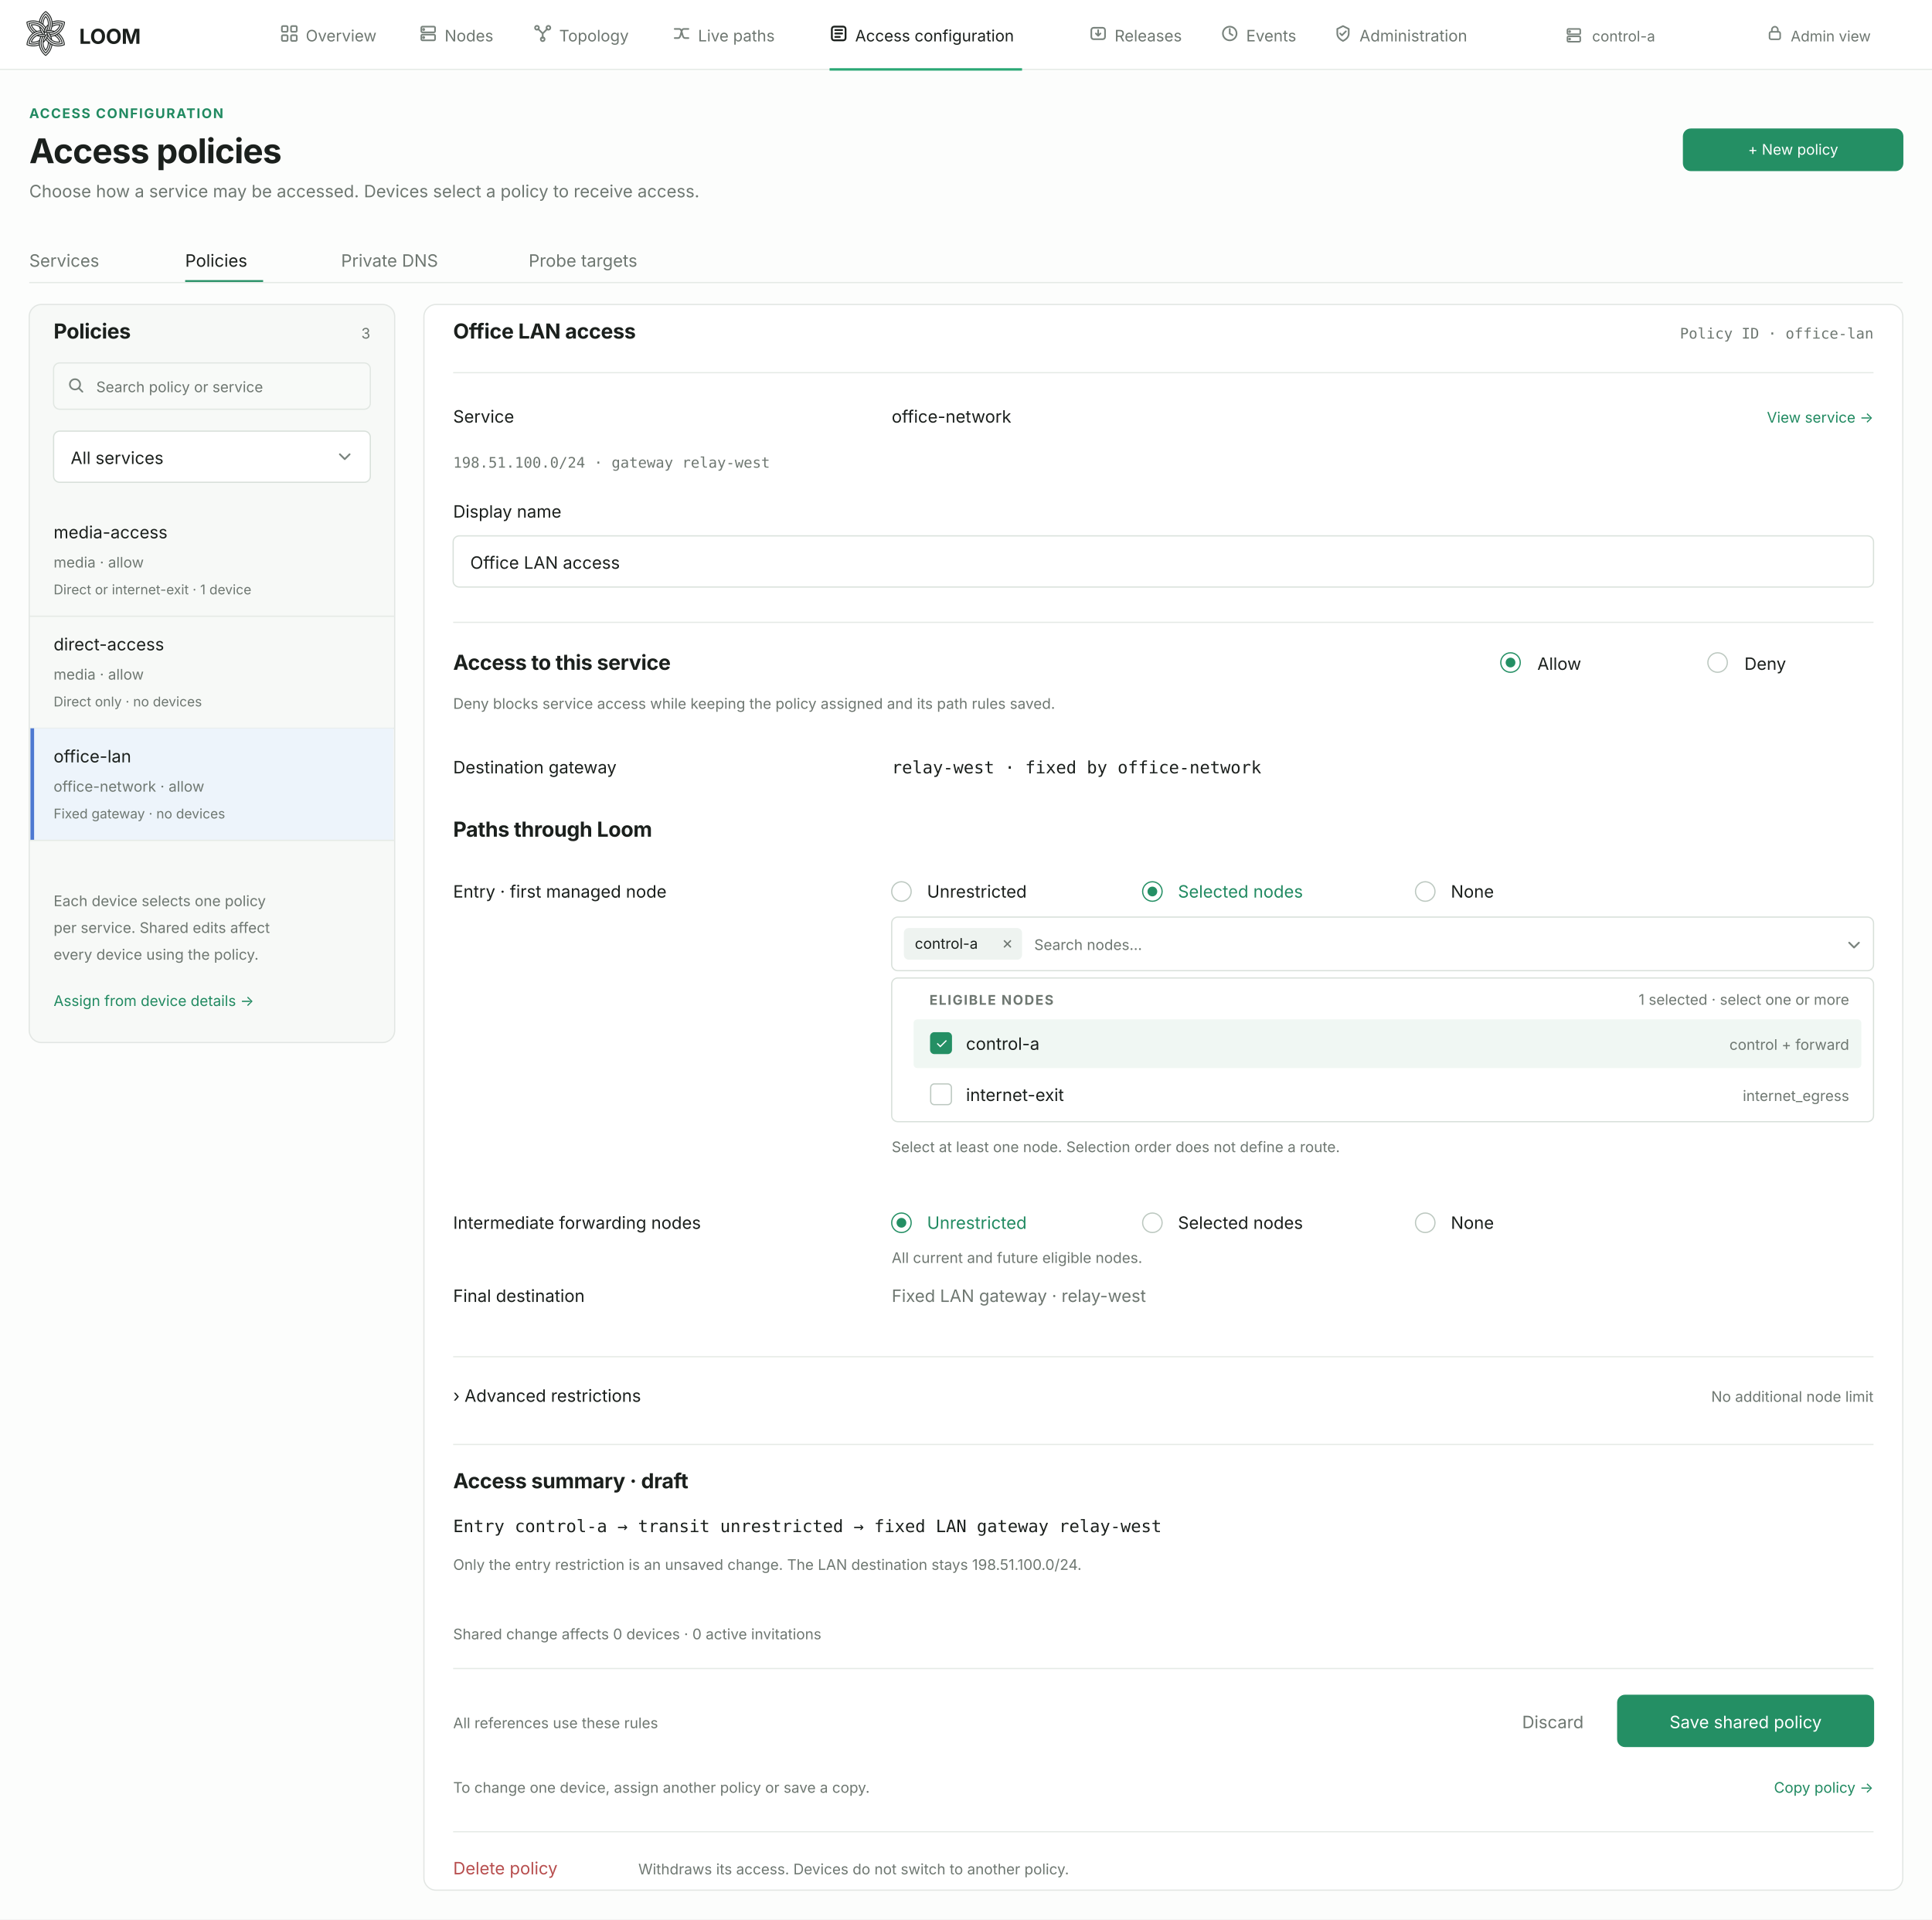
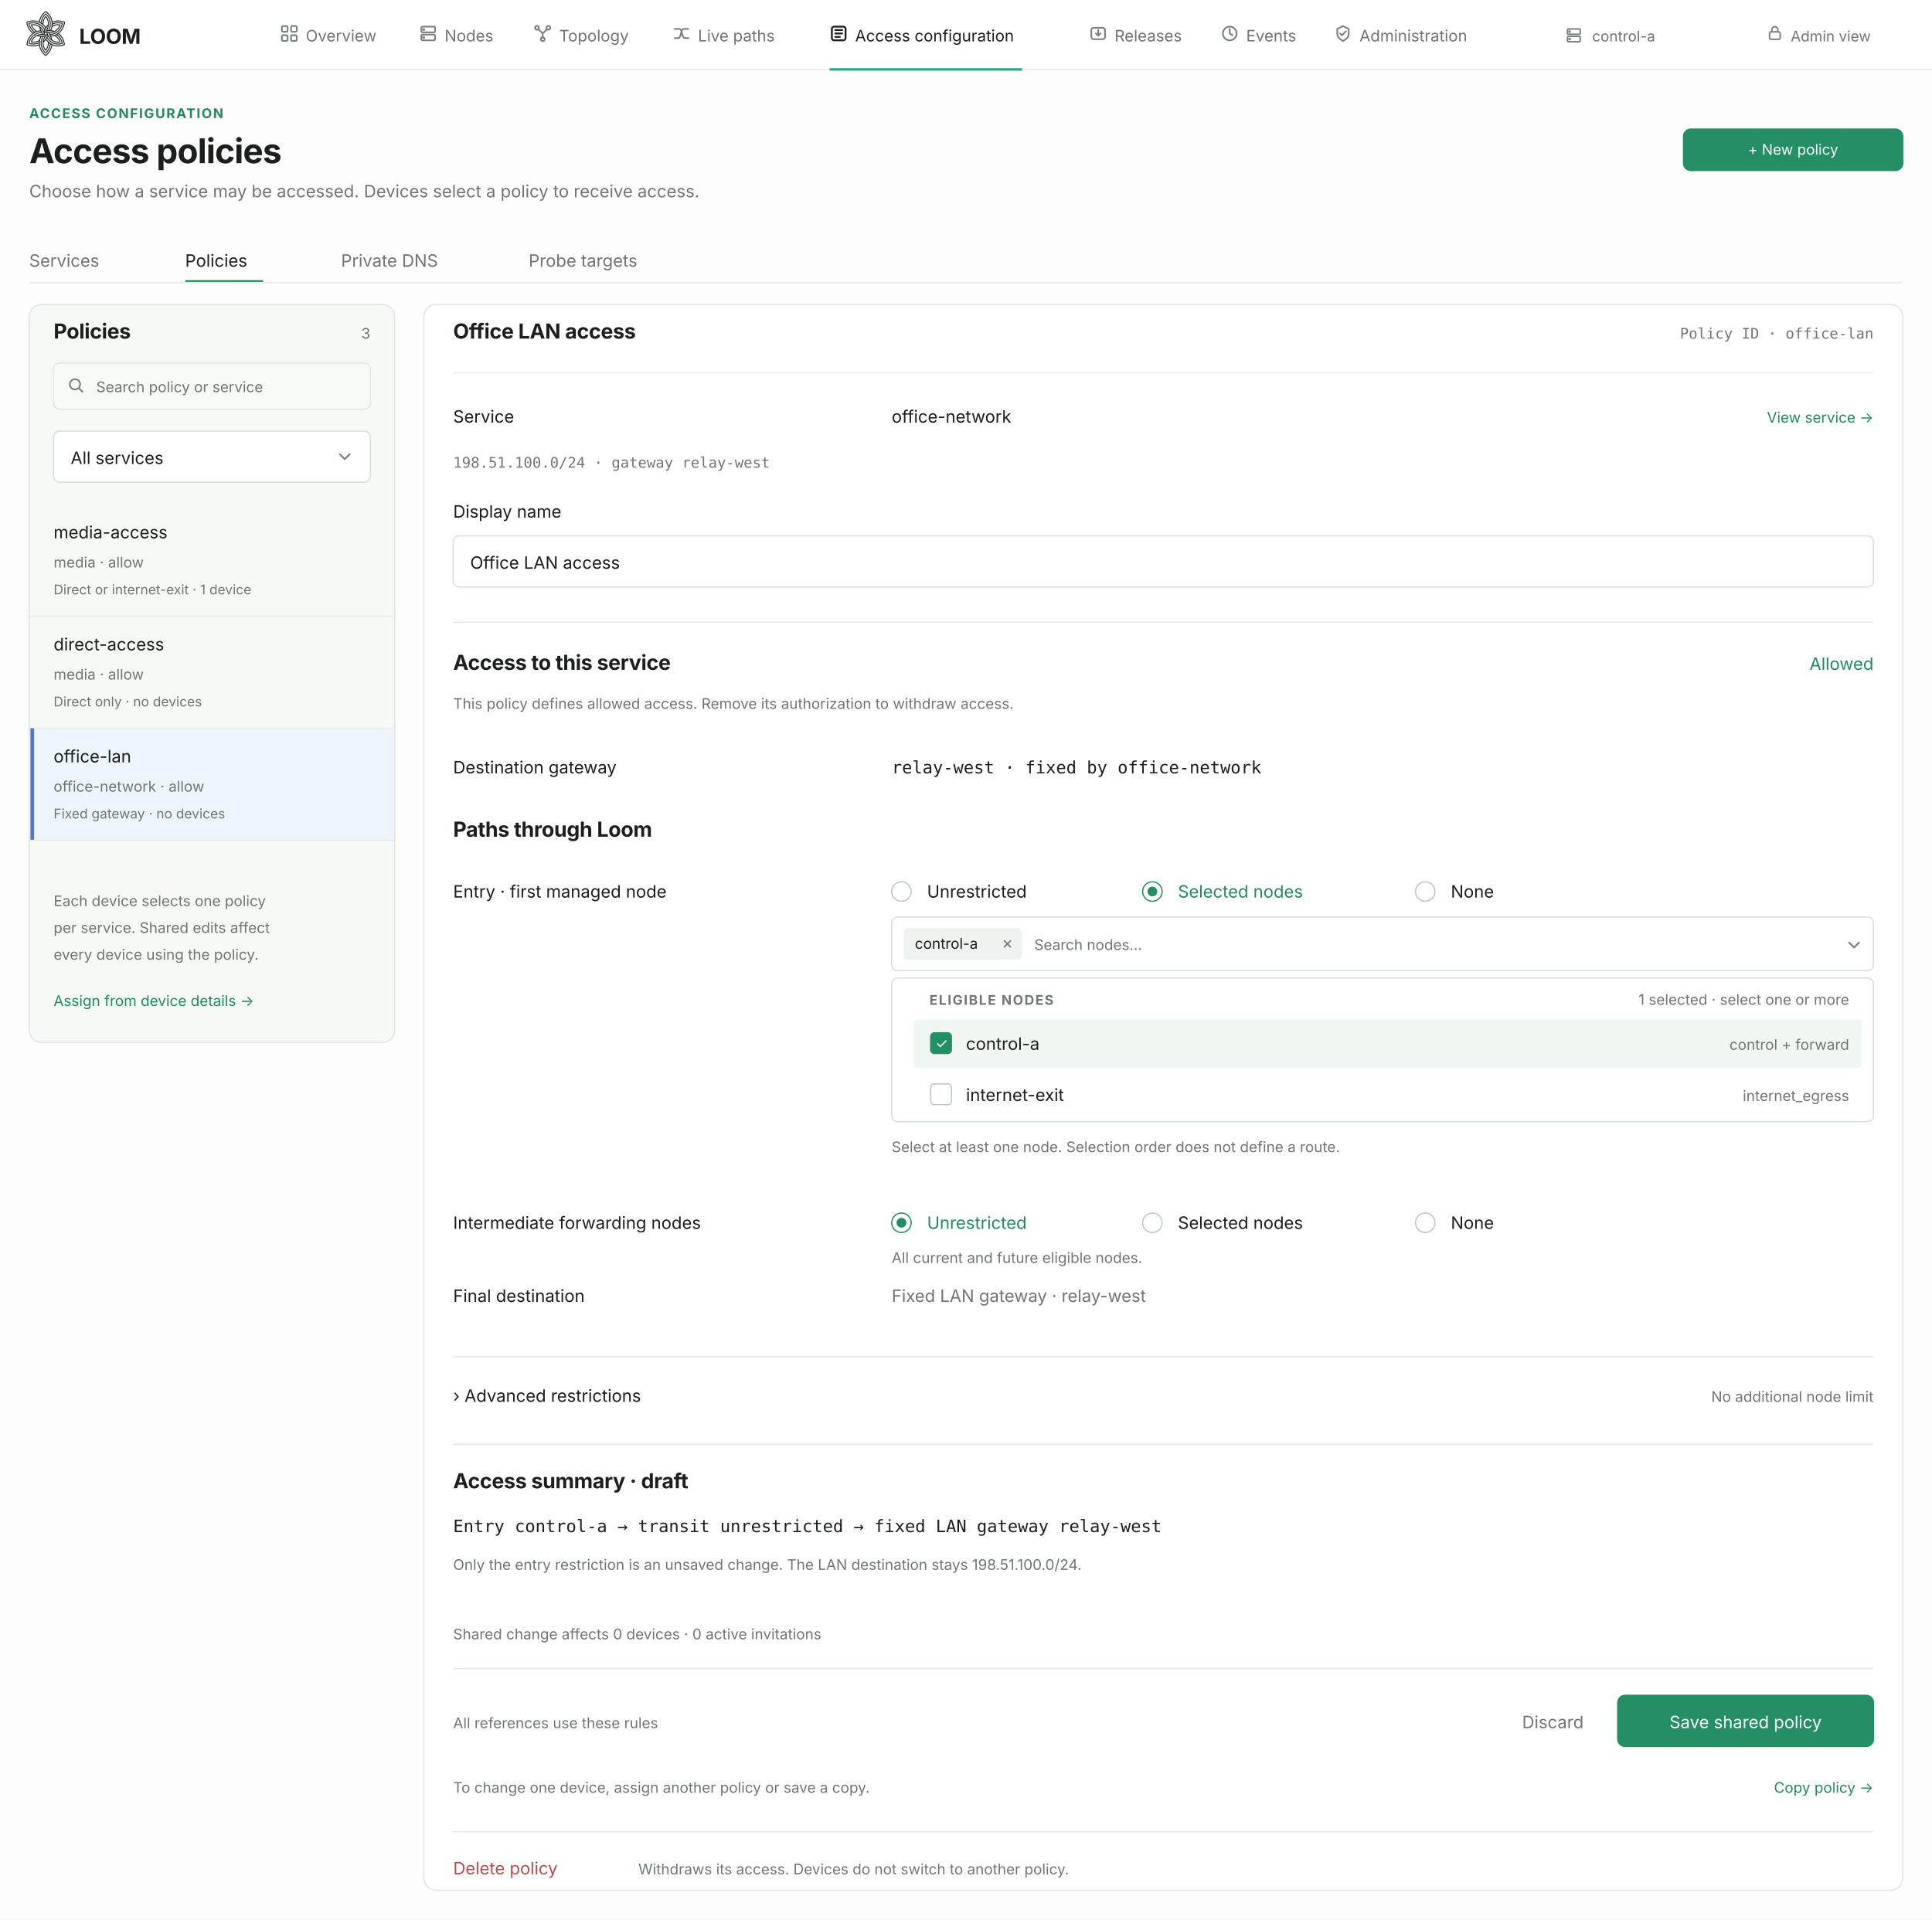
<svg xmlns="http://www.w3.org/2000/svg" width="1586" height="1576" viewBox="0 0 1586 1576" role="document" aria-labelledby="svg-title svg-desc">
  <defs>
    <marker id="route-arrow" markerWidth="8" markerHeight="8" refX="7" refY="4" orient="auto" markerUnits="strokeWidth">
      <path d="M0 0L8 4L0 8Z" fill="#4D78D1" />
    </marker>
    <symbol id="icon-grid" viewBox="0 0 16 16">
      <rect x="1.5" y="1.5" width="5" height="5" rx="1" />
      <rect x="9.5" y="1.5" width="5" height="5" rx="1" />
      <rect x="1.5" y="9.5" width="5" height="5" rx="1" />
      <rect x="9.5" y="9.5" width="5" height="5" rx="1" />
    </symbol>
    <symbol id="icon-node" viewBox="0 0 16 16">
      <rect x="2" y="2" width="12" height="5" rx="1" />
      <rect x="2" y="9" width="12" height="5" rx="1" />
      <circle cx="4" cy="4.5" r=".6" />
      <circle cx="4" cy="11.5" r=".6" />
    </symbol>
    <symbol id="icon-topology" viewBox="0 0 16 16">
      <path d="M4 4l4 4 4-4M8 8v4" />
      <circle cx="3" cy="3" r="1.7" />
      <circle cx="13" cy="3" r="1.7" />
      <circle cx="8" cy="13" r="1.7" />
    </symbol>
    <symbol id="icon-path" viewBox="0 0 16 16">
      <path d="M2 4h4c3 0 2 8 5 8h3M2 12h3c3 0 2-8 5-8h4" />
    </symbol>
    <symbol id="icon-service" viewBox="0 0 16 16">
      <rect x="2" y="2" width="12" height="12" rx="2" />
      <path d="M5 5h6M5 8h6M5 11h4" />
    </symbol>
    <symbol id="icon-release" viewBox="0 0 16 16">
      <rect x="2" y="3" width="12" height="10" rx="2" />
      <path d="M8 5v5m-2-2 2 2 2-2" />
    </symbol>
    <symbol id="icon-events" viewBox="0 0 16 16">
      <circle cx="8" cy="8" r="6" />
      <path d="M8 4v4l2.5 1.5" />
    </symbol>
    <symbol id="icon-signed" viewBox="0 0 16 16">
      <path d="M8 1.5 13 4v4c0 3-2 5-5 6.5C5 13 3 11 3 8V4Z" />
      <path d="m5.5 8 1.6 1.6 3.4-3.5" />
    </symbol>
    <symbol id="icon-lock" viewBox="0 0 16 16">
      <rect x="3" y="7" width="10" height="7" rx="1.5" />
      <path d="M5.2 7V5a2.8 2.8 0 0 1 5.6 0v2" />
    </symbol>
    <symbol id="icon-search" viewBox="0 0 16 16">
      <circle cx="7" cy="7" r="4.5" />
      <path d="m10.5 10.5 3 3" />
    </symbol>
    <symbol id="icon-terminal" viewBox="0 0 16 16">
      <rect x="1.5" y="2" width="13" height="12" rx="2" />
      <path d="m4 5 3 3-3 3m5 0h3" />
    </symbol>
    <symbol id="icon-code" viewBox="0 0 16 16">
      <path d="m5.5 3-4 5 4 5m5-10 4 5-4 5M9.5 2l-3 12" />
    </symbol>
    <symbol id="icon-qr" viewBox="0 0 16 16">
      <path d="M2 2h4v4H2zm8 0h4v4h-4zM2 10h4v4H2zm8 0v2m3-2v4m-3 0h2" />
    </symbol>
    <symbol id="icon-phone" viewBox="0 0 16 16">
      <rect x="4" y="1" width="8" height="14" rx="2" />
      <path d="M7 3h2M7 13h2" />
    </symbol>
    <symbol id="icon-globe" viewBox="0 0 16 16">
      <circle cx="8" cy="8" r="6" />
      <ellipse cx="8" cy="8" rx="2.5" ry="6" />
      <path d="M2 8h12" />
    </symbol>
    <symbol id="icon-expand" viewBox="0 0 16 16">
      <path d="M6 2H2v4m8-4h4v4M2 10v4h4m8-4v4h-4" />
    </symbol>
    <symbol id="icon-chevron" viewBox="0 0 16 16">
      <path d="m4 6 4 4 4-4" />
    </symbol>
    <symbol id="icon-filter" viewBox="0 0 16 16">
      <path d="M2 4h12M4 8h8m-6 4h4" />
    </symbol>
    <style>
    .ui { font-family: Inter, "Atkinson Hyperlegible Next", ui-sans-serif, system-ui, -apple-system, "Segoe UI", sans-serif; fill:#1B201D }
    .mono { font-family: "Intel One Mono", "SFMono-Regular", Consolas, monospace }
    .title { font-size:28px; font-weight:700; letter-spacing:-.5px }
    .section { font-size:17px; font-weight:650; letter-spacing:-.2px }
    .metric { font-size:22px; font-weight:650; letter-spacing:-.3px }
    .body { font-size:14px }
    .small { font-size:12px }
    .tiny { font-size:11px }
    .micro { font-size:10px }
    .eyebrow { font-size:11px; font-weight:700; letter-spacing:1px }
    .muted { fill:#6E7771 }
    .faint { fill:#929B95 }
    .green { fill:#218A61 }
    .amber { fill:#A66A14 }
    .red { fill:#B74E4E }
    .blue { fill:#427994 }
    .white { fill:#FFFFFF }
    .nav { font-size:13px }
    .nav-icon { fill:none; stroke:#79837D; stroke-width:1.45; stroke-linecap:round; stroke-linejoin:round }
    .nav-active { fill:none; stroke:#1B201D; stroke-width:1.6; stroke-linecap:round; stroke-linejoin:round }
    .rule { stroke:#E5EAE6; stroke-width:1 }
    .dash { stroke:#ABB7AF; stroke-width:1.5; stroke-dasharray:5 5; fill:none }
    .link { stroke:#B8C4BC; stroke-width:2; fill:none }
    .selected { stroke:#4D78D1; stroke-width:2.3; fill:none; marker-end:url(#route-arrow) }
</style>
  </defs>
  <rect width="1586" height="1576" fill="#FCFDFC" />
  <rect x="0" y="0" width="1586" height="58" fill="#FFFFFF" />
  <line class="rule" x1="0" y1="57" x2="1586" y2="57" />
  <svg x="18" y="8" width="39" height="39" viewBox="127 112 1000 1000">
    <g transform="translate(0,1254) scale(1,-1)">
      <path d="M616 1108 c-67 -49 -118 -133 -129 -209 0 -6 0 -6 -14 -1 -75 27 -166 24 -239 -6 -13 -5 -14 -7 -11 -29 12 -80 53 -155 115 -211 l9 -8 -6 -5 c-61 -53 -100 -121 -114 -200 -5 -31 -5 -38 4 -42 57 -26 138 -34 203 -20 13 2 22 5 39 10 14 5 14 5 15 -2 9 -70 60 -155 121 -204 17 -15 18 -15 34 -2 47 37 87 93 107 151 7 20 16 52 16 60 0 4 1 4 12 0 72 -28 158 -27 236 3 17 6 17 7 15 27 -8 79 -49 159 -111 215 l-9 9 10 9 c61 53 105 139 114 219 2 15 1 16 -28 26 -75 25 -156 25 -227 -2 -4 -1 -8 -2 -8 -2 -1 0 -2 7 -3 15 -15 81 -60 152 -126 198 -12 9 -14 9 -25 1z M639 1084 c105 -82 142 -225 92 -356 -7 -18 -7 -17 -16 -17 -4 0 -8 1 -8 1 -1 1 1 7 4 15 32 78 30 170 -5 243 -16 35 -40 66 -68 88 -9 8 -11 8 -20 0 -47 -39 -82 -103 -93 -169 -1 -7 -2 -12 -2 -13 -1 0 -17 8 -17 9 -1 1 4 27 7 40 13 44 37 89 68 124 15 16 44 43 47 43 0 0 5 -3 11 -8z M638 1031 c77 -72 98 -200 50 -307 -3 -8 -5 -11 -7 -12 -2 -1 -17 -1 -18 0 -1 0 2 6 5 12 44 94 31 213 -31 278 -10 11 -12 10 -29 -12 -26 -36 -44 -83 -47 -128 0 -6 -1 -11 -1 -11 -1 0 -6 4 -16 11 -4 3 2 39 12 67 13 41 41 84 68 108 4 4 3 4 14 -6z M635 973 c24 -33 37 -74 40 -124 l0 -15 -10 -10 c-11 -11 -23 -25 -32 -38 -6 -8 -5 -9 -13 3 -9 13 -19 24 -30 36 l-10 10 0 13 c3 48 18 94 42 128 6 7 6 7 13 -3z M413 893 c79 -13 148 -56 193 -118 12 -17 11 -15 6 -26 -3 -6 -5 -10 -5 -10 0 0 -4 6 -9 13 -66 103 -190 147 -314 114 -20 -6 -21 -6 -14 -34 15 -60 54 -120 102 -158 9 -8 9 -7 0 -12 -9 -6 -8 -6 -18 2 -57 48 -97 120 -110 196 -2 14 -3 13 7 16 22 9 53 16 85 19 13 2 61 0 77 -2z M923 895 c30 -3 83 -16 89 -22 2 -2 -7 -43 -14 -64 -34 -100 -109 -176 -200 -203 -23 -7 -59 -13 -61 -11 -2 2 -8 16 -8 16 0 1 7 2 16 2 74 9 136 45 185 108 27 35 49 81 57 120 4 17 3 19 -13 24 -62 19 -135 15 -193 -9 -9 -4 -9 -5 -9 7 l0 10 9 3 c25 10 56 17 83 19 9 1 50 1 59 0z M400 854 c70 -9 134 -47 176 -104 7 -11 21 -34 21 -36 0 -2 -6 -24 -7 -25 0 -1 -4 5 -8 13 -38 76 -106 124 -190 134 -14 2 -49 1 -62 -1 -16 -3 -18 -5 -12 -21 14 -42 48 -88 87 -117 7 -5 13 -10 13 -10 0 -1 -17 -9 -18 -9 -5 0 -42 35 -56 52 -24 29 -46 72 -54 105 -3 11 -3 10 11 14 30 8 67 10 99 5z M926 854 c13 -1 39 -7 40 -9 2 -2 -8 -34 -17 -55 -43 -93 -125 -152 -220 -158 l-11 0 -6 9 c-3 5 -5 9 -5 9 0 1 8 1 18 1 56 0 107 23 153 69 29 29 59 79 63 104 1 10 -11 13 -53 12 -42 0 -71 -6 -107 -24 -12 -6 -11 -6 -10 5 1 4 1 9 1 10 0 3 1 3 13 8 45 19 93 26 141 19z M391 816 c30 -3 68 -16 91 -32 l6 -3 4 -15 c4 -16 10 -34 16 -47 4 -11 4 -11 -3 -11 -12 -2 -37 -6 -48 -9 -16 -4 -14 -4 -26 4 -38 25 -67 57 -86 96 -7 15 -7 16 0 17 10 1 36 1 46 0z M914 816 c3 -2 2 -5 -4 -18 -19 -39 -53 -75 -89 -97 l-8 -5 -11 3 c-15 4 -33 8 -45 9 -6 1 -11 2 -11 2 -1 0 1 7 4 14 6 17 12 36 15 48 l1 9 9 5 c27 15 55 25 85 30 10 1 51 1 54 0z M669 789 c-4 -19 -7 -27 -14 -39 -10 -18 -20 -39 -29 -64 -1 -4 -2 -5 -10 -9 -9 -5 -9 -5 -5 11 10 40 28 75 51 103 10 12 10 12 7 -2z M529 746 c14 -16 17 -20 25 -37 8 -17 22 -42 30 -54 5 -9 6 -24 1 -26 -7 -2 -13 5 -35 46 -15 28 -35 75 -35 83 0 2 7 -4 14 -12z M721 691 c25 -1 43 -3 61 -8 4 0 2 -2 -8 -5 -19 -6 -28 -7 -48 -6 -12 1 -29 1 -46 1 -36 -1 -37 -1 -33 11 2 7 1 6 24 7 12 0 23 1 26 1 2 0 13 0 24 -1z M525 681 c5 -10 5 -10 -7 -10 -120 -9 -223 -101 -248 -221 -4 -22 -4 -23 11 -28 61 -19 132 -16 192 7 5 2 9 3 10 3 0 0 0 -5 0 -10 l1 -9 -9 -4 c-62 -24 -145 -25 -216 -1 -17 5 -16 4 -14 15 15 104 74 190 160 235 34 17 63 25 108 30 8 1 7 2 12 -7z M638 655 l9 -4 0 -10 c1 -13 2 -12 -10 -19 l-9 -6 -10 6 -9 6 -1 11 0 11 9 5 c12 6 11 6 21 0z M683 651 c0 -1 6 -10 12 -21 18 -30 29 -54 39 -82 6 -19 6 -19 -4 -9 -16 16 -22 25 -30 42 -7 14 -25 48 -30 54 -2 3 -3 15 -1 16 1 2 13 1 14 0z M546 642 c3 -5 5 -9 5 -9 0 -1 -7 -1 -16 -1 -94 0 -185 -66 -216 -155 -7 -22 -6 -23 23 -27 44 -5 89 3 131 21 7 3 13 6 13 6 0 -1 -1 -5 -1 -11 l-1 -11 -11 -5 c-53 -22 -115 -26 -174 -12 -11 3 -10 3 -9 10 8 39 30 82 58 115 44 53 119 88 184 88 l9 0 5 -9z M902 622 c45 -39 79 -92 96 -151 5 -19 10 -43 10 -51 l1 -7 -14 -5 c-89 -30 -180 -22 -253 22 -40 25 -68 49 -93 83 l-7 10 4 7 c7 13 6 12 12 3 73 -104 198 -148 317 -110 12 4 13 4 8 27 -9 42 -31 88 -59 123 -8 10 -33 35 -42 41 -6 5 -6 5 2 11 9 6 8 6 18 -3z M542 610 c10 -1 27 -1 38 -1 l20 0 8 -5 c4 -2 8 -4 8 -5 0 0 -1 -2 -2 -4 l-1 -4 -43 0 c-45 1 -55 2 -81 7 -8 1 -14 3 -15 3 0 1 15 6 27 8 15 3 15 3 20 2 2 0 11 0 21 -1z M661 609 c5 -9 -53 -107 -73 -125 -3 -3 -3 0 1 14 4 17 8 26 14 37 12 18 31 52 34 60 1 2 4 5 11 10 11 7 11 7 13 4z M863 604 c48 -36 83 -90 98 -148 2 -7 3 -14 3 -14 -1 -1 -5 -3 -11 -4 -90 -23 -180 3 -247 69 -17 18 -42 51 -42 56 0 2 9 20 10 20 0 0 3 -4 5 -8 36 -66 102 -112 177 -124 12 -2 51 -2 64 0 19 4 21 5 17 17 -15 50 -55 103 -97 128 -1 1 -2 2 -2 2 0 1 17 10 19 10 0 0 3 -2 6 -4z M458 585 c12 -4 37 -9 48 -11 8 0 7 0 3 -10 -5 -13 -13 -36 -16 -49 -3 -13 -2 -12 -19 -21 -38 -19 -72 -26 -112 -25 -22 1 -23 1 -23 5 3 13 23 45 41 67 16 18 58 49 64 48 1 -1 7 -2 14 -4z M824 583 c35 -22 63 -53 81 -89 6 -12 11 -22 10 -23 -4 -3 -47 -2 -68 2 -26 5 -69 24 -82 35 0 1 -2 8 -4 17 -2 9 -6 23 -10 32 -6 19 -6 18 1 19 14 1 57 11 59 13 1 1 4 0 13 -6z M553 570 c1 -1 1 -2 -2 -7 -11 -21 -21 -55 -26 -82 -15 -86 17 -180 82 -245 20 -20 19 -20 40 0 44 45 71 101 82 165 1 6 2 11 2 11 0 1 4 -1 9 -4 l8 -4 0 -5 c-11 -74 -51 -146 -110 -198 -12 -10 -10 -10 -21 -1 -77 65 -122 167 -113 259 3 34 14 74 26 103 l4 9 9 0 c5 0 9 0 10 -1z M597 570 c0 -1 -4 -9 -8 -18 -43 -88 -35 -184 20 -258 15 -20 17 -21 27 -10 30 33 52 90 57 145 0 11 0 11 10 3 10 -7 9 -6 7 -19 -7 -62 -34 -117 -76 -161 l-7 -7 -8 8 c-51 50 -82 131 -77 200 3 35 12 70 28 103 l7 14 10 0 c5 0 10 0 10 0z M639 493 c5 -6 14 -17 22 -24 l13 -14 0 -8 c0 -44 -14 -93 -38 -130 -9 -14 -9 -14 -13 -8 -26 35 -42 84 -42 127 l0 11 12 12 c11 12 22 25 31 38 3 4 6 7 6 7 0 0 4 -5 9 -11z" fill="#252927" fill-rule="evenodd" clip-rule="evenodd" />
    </g>
  </svg>
  <text class="ui section" x="65" y="36" text-anchor="start">LOOM</text>
  <use href="#icon-grid" x="230" y="20" width="15" height="15" class="nav-icon" />
  <text class="ui nav muted" x="251" y="34" text-anchor="start">Overview</text>
  <use href="#icon-node" x="344" y="20" width="15" height="15" class="nav-icon" />
  <text class="ui nav muted" x="365" y="34" text-anchor="start">Nodes</text>
  <use href="#icon-topology" x="438" y="20" width="15" height="15" class="nav-icon" />
  <text class="ui nav muted" x="459" y="34" text-anchor="start">Topology</text>
  <use href="#icon-path" x="552" y="20" width="15" height="15" class="nav-icon" />
  <text class="ui nav muted" x="573" y="34" text-anchor="start">Live paths</text>
  <a href="05-services.svg" data-ui="intent-entry">
    <use href="#icon-service" x="681" y="20" width="15" height="15" class="nav-active" />
    <text class="ui nav" x="702" y="34" text-anchor="start">Access configuration</text>
    <line x1="681" y1="57" x2="839" y2="57" stroke="#2AA875" stroke-width="2" />
  </a>
  <use href="#icon-release" x="894" y="20" width="15" height="15" class="nav-icon" />
  <text class="ui nav muted" x="915" y="34" text-anchor="start">Releases</text>
  <use href="#icon-events" x="1002" y="20" width="15" height="15" class="nav-icon" />
  <text class="ui nav muted" x="1023" y="34" text-anchor="start">Events</text>
  <a href="09-administration.svg" data-ui="administration-entry">
    <use href="#icon-signed" x="1095" y="20" width="15" height="15" class="nav-icon" />
    <text class="ui nav muted" x="1116" y="34" text-anchor="start">Administration</text>
  </a>
  <use href="#icon-node" x="1285" y="22" width="14" height="14" class="nav-icon" />
  <text class="ui small muted" x="1307" y="34" text-anchor="start">control-a</text>
  <use href="#icon-lock" x="1450" y="20" width="14" height="14" class="nav-icon" />
  <text class="ui small muted" x="1470" y="34" text-anchor="start">Admin view</text>
  <text class="ui eyebrow green" x="24" y="97" text-anchor="start">ACCESS CONFIGURATION</text>
  <text class="ui title" x="24" y="134" text-anchor="start">Access policies</text>
  <text class="ui body muted" x="24" y="162" text-anchor="start">Choose how a service may be accessed. Devices select a policy to receive access.</text>
  <a href="05-services.svg" data-ui="intent-tab" aria-current="false">
    <rect x="20" y="192" width="100" height="40" rx="0" fill="transparent" stroke="none" />
    <text class="ui body muted" x="24" y="219" text-anchor="start">Services</text>
  </a>
  <a href="06-policies.svg" data-ui="intent-tab" aria-current="page">
    <rect x="148" y="192" width="100" height="40" rx="0" fill="transparent" stroke="none" />
    <text class="ui body" x="152" y="219" text-anchor="start">Policies</text>
    <line class="intent-selected" x1="152" y1="231" x2="216" y2="231" />
  </a>
  <a href="05-services-dns.svg" data-ui="intent-tab" aria-current="false">
    <rect x="276" y="192" width="126" height="40" rx="0" fill="transparent" stroke="none" />
    <text class="ui body muted" x="280" y="219" text-anchor="start">Private DNS</text>
  </a>
  <a href="05-services-probes.svg" data-ui="intent-tab" aria-current="false">
    <rect x="430" y="192" width="140" height="40" rx="0" fill="transparent" stroke="none" />
    <text class="ui body muted" x="434" y="219" text-anchor="start">Probe targets</text>
  </a>
  <line class="rule" x1="24" y1="232" x2="1562" y2="232" />
  <style>.intent-selected{stroke:#248F64;stroke-width:2}[data-ui="intent-tab"]:focus-visible text{text-decoration:underline}</style>
  <a href="06-policies-new.svg" data-ui="new-policy">
    <g data-ui="button">
      <rect x="1382" y="106" width="180" height="34" rx="6" fill="#248F64" stroke="#248F64" />
      <text class="ui small white" x="1472" y="127" text-anchor="middle">+ New policy</text>
    </g>
  </a>
  <rect data-ui="workspace-surface" data-surface="content" x="348" y="250" width="1214" height="1302" rx="10" fill="#FFFFFF" stroke="#E2E6E3" />
  <rect data-ui="workspace-surface" data-surface="navigation" x="24" y="250" width="300" height="606" rx="10" fill="#F7F9F7" stroke="#E2E6E3" />
  <g data-ui="catalog-list">
    <text class="ui section" x="44" y="278" text-anchor="start">Policies</text>
    <text class="ui small muted" x="304" y="278" text-anchor="end">3</text>
    <rect x="44" y="298" width="260" height="38" rx="5" fill="#F8FAF8" stroke="#E1E7E2" />
    <use href="#icon-search" x="55" y="309" width="15" height="15" class="nav-icon" />
    <text class="ui small muted" x="79" y="322" text-anchor="start">Search policy or service</text>
    <g data-ui="input">
      <rect x="44" y="354" width="260" height="42" rx="5" fill="#FFFFFF" stroke="#D8E0DA" />
      <text class="ui body" x="58" y="381" text-anchor="start">All services</text>
      <use href="#icon-chevron" x="275" y="367" width="16" height="16" class="nav-icon" />
    </g>
    <a href="06-policies.svg" data-ui="catalog-navigation">
      <g data-ui="catalog-item" data-object="demo-policy" aria-selected="false">
        <rect x="25" y="414" width="3" height="92" rx="0" fill="transparent" stroke="none" />
        <text class="ui body" x="44" y="442" text-anchor="start">media-access</text>
        <text class="ui small muted" x="44" y="466" text-anchor="start">media · allow</text>
        <text class="ui tiny muted" x="44" y="488" text-anchor="start">Direct or internet-exit · 1 device</text>
        <line class="rule" x1="24" y1="506" x2="324" y2="506" />
      </g>
    </a>
    <g data-ui="catalog-item" data-object="demo-direct-policy" aria-selected="false">
      <rect x="25" y="506" width="3" height="92" rx="0" fill="transparent" stroke="none" />
      <text class="ui body" x="44" y="534" text-anchor="start">direct-access</text>
      <text class="ui small muted" x="44" y="558" text-anchor="start">media · allow</text>
      <text class="ui tiny muted" x="44" y="580" text-anchor="start">Direct only · no devices</text>
      <line class="rule" x1="24" y1="598" x2="324" y2="598" />
    </g>
    <a href="06-policies-lan.svg" data-ui="catalog-navigation">
      <g data-ui="catalog-item" data-object="demo-lan-policy" aria-selected="true">
        <rect x="25" y="598" width="298" height="92" rx="0" fill="#EDF4FB" stroke="none" />
        <rect x="25" y="598" width="3" height="92" rx="0" fill="#4D78D1" stroke="none" />
        <text class="ui body" x="44" y="626" text-anchor="start">office-lan</text>
        <text class="ui small muted" x="44" y="650" text-anchor="start">office-network · allow</text>
        <text class="ui tiny muted" x="44" y="672" text-anchor="start">Fixed gateway · no devices</text>
        <line class="rule" x1="24" y1="690" x2="324" y2="690" />
      </g>
    </a>
  </g>
  <text class="ui small muted" x="44" y="744" text-anchor="start">Each device selects one policy</text>
  <text class="ui small muted" x="44" y="766" text-anchor="start">per service. Shared edits affect</text>
  <text class="ui small muted" x="44" y="788" text-anchor="start">every device using the policy.</text>
  <a data-ui="navigation" data-route="/devices/demo-forward-c" href="02-nodes-detail.svg#detail-access">
    <text class="ui small green" x="44" y="826" text-anchor="start">Assign from device details →</text>
  </a>
  <g data-ui="policy-editor" data-policy="demo-lan-policy" data-service="demo-office" data-state="shared-edit">
    <text class="ui section" x="372" y="278" text-anchor="start">Office LAN access</text>
    <text class="ui small mono muted" x="1538" y="278" text-anchor="end">Policy ID · office-lan</text>
    <line class="rule" x1="372" y1="306" x2="1538" y2="306" />
    <text class="ui body" x="372" y="347" text-anchor="start">Service</text>
    <g data-ui="policy-service" data-service="demo-office" aria-readonly="true">
      <text class="ui body" x="732" y="347" text-anchor="start">office-network</text>
      <a data-ui="navigation" data-route="/services?service=demo-office" href="05-services-lan.svg">
        <text class="ui small green" x="1538" y="347" text-anchor="end">View service →</text>
      </a>
      <text class="ui small mono muted" x="372" y="384" text-anchor="start">198.51.100.0/24 · gateway relay-west</text>
    </g>
    <text class="ui body" x="372" y="425" text-anchor="start">Display name</text>
    <g data-ui="input">
      <rect x="372" y="440" width="1166" height="42" rx="5" fill="#FFFFFF" stroke="#D8E0DA" />
      <text class="ui body" x="386" y="467" text-anchor="start">Office LAN access</text>
    </g>
    <line class="rule" x1="372" y1="511" x2="1538" y2="511" />
    <text class="ui section" x="372" y="550" text-anchor="start">Access to this service</text>
-     <g data-ui="policy-effect" data-value="allow" role="radiogroup">
-       <g role="radio" data-value="allow" aria-checked="true">
-         <circle cx="1240" cy="544" r="8" fill="#FFFFFF" stroke="#248F64" />
-         <circle cx="1240" cy="544" r="4" fill="#248F64" stroke="none" />
-         <text class="ui body" x="1262" y="550" text-anchor="start">Allow</text>
-       </g>
-       <g role="radio" data-value="deny" aria-checked="false">
-         <circle cx="1410" cy="544" r="8" fill="#FFFFFF" stroke="#BCC8C0" />
-         <text class="ui body" x="1432" y="550" text-anchor="start">Deny</text>
-       </g>
-     </g>
-     <text class="ui small muted" x="372" y="582" text-anchor="start">Deny blocks service access while keeping the policy assigned and its path rules saved.</text>
+     <g data-ui="policy-effect" data-value="allow" aria-readonly="true">
+       <text class="ui body green" x="1538" y="550" text-anchor="end">Allowed</text>
+     </g>
+     <text class="ui small muted" x="372" y="582" text-anchor="start">This policy defines allowed access. Remove its authorization to withdraw access.</text>
    <g data-ui="fixed-lan-gateway" data-node="demo-forward-c" aria-readonly="true">
      <text class="ui body" x="372" y="635" text-anchor="start">Destination gateway</text>
      <text class="ui body mono" x="732" y="635" text-anchor="start">relay-west · fixed by office-network</text>
    </g>
    <text class="ui section" x="372" y="687" text-anchor="start">Paths through Loom</text>
    <text class="ui small muted" x="1538" y="687" text-anchor="end" />
    <g data-ui="policy-range" data-field="data-entries" data-mode="only" data-options="any only none">
      <text class="ui body" x="372" y="737" text-anchor="start">Entry · first managed node</text>
      <g data-ui="policy-range-mode" role="radiogroup" aria-label="Entry · first managed node">
        <g role="radio" data-value="any" aria-checked="false">
          <circle cx="740" cy="732" r="8" fill="#FFFFFF" stroke="#BCC8C0" />
          <text class="ui body" x="761" y="737" text-anchor="start">Unrestricted</text>
        </g>
        <g role="radio" data-value="only" aria-checked="true">
          <circle cx="946" cy="732" r="8" fill="#FFFFFF" stroke="#248F64" />
          <circle cx="946" cy="732" r="4" fill="#248F64" stroke="none" />
          <text class="ui body green" x="967" y="737" text-anchor="start">Selected nodes</text>
        </g>
        <g role="radio" data-value="none" aria-checked="false">
          <circle cx="1170" cy="732" r="8" fill="#FFFFFF" stroke="#BCC8C0" />
          <text class="ui body" x="1191" y="737" text-anchor="start">None</text>
        </g>
      </g>
      <g data-ui="policy-node-picker" aria-expanded="true">
        <g data-ui="tag-selector" data-field="data-entries" aria-multiselectable="true">
          <rect x="732" y="753" width="806" height="44" rx="5" fill="#FFFFFF" stroke="#D8E0DA" />
          <g data-ui="selected-tag" data-value="demo-control-a">
            <rect x="742" y="762" width="97" height="26" rx="4" fill="#EEF3F0" stroke="none" />
            <text class="ui small" x="751" y="779" text-anchor="start">control-a</text>
            <g data-ui="remove-tag" data-value="demo-control-a">
              <text class="ui body muted" x="827" y="779" text-anchor="middle">×</text>
            </g>
          </g>
          <text class="ui small muted" x="849" y="780" text-anchor="start">Search nodes…</text>
          <use href="#icon-chevron" x="1514" y="768" width="16" height="16" class="nav-icon" />
        </g>
        <g data-ui="policy-node-options" role="listbox" aria-label="Entry · first managed node" aria-multiselectable="true" data-close-on-select="false">
          <rect x="732" y="803" width="806" height="118" rx="5" fill="#FFFFFF" stroke="#D8E0DA" />
          <text class="ui eyebrow muted" x="763" y="825" text-anchor="start">ELIGIBLE NODES</text>
          <text class="ui small muted" x="1518" y="825" text-anchor="end">1 selected · select one or more</text>
          <g data-ui="policy-node-option" role="option" data-value="demo-control-a" aria-selected="true">
            <rect x="750" y="837" width="778" height="40" rx="3" fill="#F0F7F3" stroke="none" />
            <rect x="764" y="848" width="17" height="17" rx="3" fill="#248F64" stroke="#248F64" />
            <text class="ui small white" x="773" y="861" text-anchor="middle">✓</text>
            <text class="ui body" x="793" y="862" text-anchor="start">control-a</text>
            <text class="ui small muted" x="1518" y="862" text-anchor="end">control + forward</text>
          </g>
          <g data-ui="policy-node-option" role="option" data-value="demo-egress-e" aria-selected="false">
            <rect x="764" y="890" width="17" height="17" rx="3" fill="#FFFFFF" stroke="#BCC8C0" />
            <text class="ui body" x="793" y="904" text-anchor="start">internet-exit</text>
            <text class="ui small muted" x="1518" y="904" text-anchor="end">internet_egress</text>
          </g>
        </g>
      </g>
      <text class="ui small muted" x="732" y="946" text-anchor="start">Select at least one node. Selection order does not define a route.</text>
    </g>
    <g data-ui="policy-range" data-field="forwarding-nodes" data-mode="any" data-options="any only none">
      <text class="ui body" x="372" y="1009" text-anchor="start">Intermediate forwarding nodes</text>
      <g data-ui="policy-range-mode" role="radiogroup" aria-label="Intermediate forwarding nodes">
        <g role="radio" data-value="any" aria-checked="true">
          <circle cx="740" cy="1004" r="8" fill="#FFFFFF" stroke="#248F64" />
          <circle cx="740" cy="1004" r="4" fill="#248F64" stroke="none" />
          <text class="ui body green" x="761" y="1009" text-anchor="start">Unrestricted</text>
        </g>
        <g role="radio" data-value="only" aria-checked="false">
          <circle cx="946" cy="1004" r="8" fill="#FFFFFF" stroke="#BCC8C0" />
          <text class="ui body" x="967" y="1009" text-anchor="start">Selected nodes</text>
        </g>
        <g role="radio" data-value="none" aria-checked="false">
          <circle cx="1170" cy="1004" r="8" fill="#FFFFFF" stroke="#BCC8C0" />
          <text class="ui body" x="1191" y="1009" text-anchor="start">None</text>
        </g>
      </g>
      <text class="ui small muted" x="732" y="1037" text-anchor="start">All current and future eligible nodes.</text>
    </g>
    <text class="ui body" x="372" y="1069" text-anchor="start">Final destination</text>
    <text class="ui body muted" x="732" y="1069" text-anchor="start">Fixed LAN gateway · relay-west</text>
    <g data-ui="advanced-policy-rules" aria-expanded="false">
      <line class="rule" x1="372" y1="1114" x2="1538" y2="1114" />
      <text class="ui body" x="372" y="1151" text-anchor="start">› Advanced restrictions</text>
      <text class="ui small muted" x="1538" y="1151" text-anchor="end">No additional node limit</text>
    </g>
    <line class="rule" x1="372" y1="1186" x2="1538" y2="1186" />
    <text class="ui section" x="372" y="1222" text-anchor="start">Access summary · draft</text>
    <text class="ui body mono" x="372" y="1258" text-anchor="start">Entry control-a → transit unrestricted → fixed LAN gateway relay-west</text>
    <text class="ui small muted" x="372" y="1289" text-anchor="start">Only the entry restriction is an unsaved change. The LAN destination stays 198.51.100.0/24.</text>
    <g data-ui="policy-assignments" data-policy="demo-lan-policy">
      <text class="ui small muted" x="372" y="1346" text-anchor="start">Shared change affects 0 devices · 0 active invitations</text>
    </g>
    <g data-ui="form-actions">
      <line class="rule" x1="372" y1="1370" x2="1538" y2="1370" />
      <text class="ui small muted" x="372" y="1419" text-anchor="start">All references use these rules</text>
      <text class="ui body muted" x="1300" y="1419" text-anchor="end">Discard</text>
      <rect x="1328" y="1392" width="210" height="42" rx="6" fill="#248F64" stroke="#248F64" />
      <text class="ui body white" x="1433" y="1419" text-anchor="middle">Save shared policy</text>
    </g>
    <text class="ui small muted" x="372" y="1472" text-anchor="start">To change one device, assign another policy or save a copy.</text>
    <g data-ui="navigation" data-route="/policies?copy=demo-lan-policy">
      <text class="ui small green" x="1538" y="1472" text-anchor="end">Copy policy →</text>
    </g>
    <line class="rule" x1="372" y1="1504" x2="1538" y2="1504" />
    <text class="ui body red" x="372" y="1539" text-anchor="start">Delete policy</text>
    <text class="ui small muted" x="524" y="1539" text-anchor="start">Withdraws its access. Devices do not switch to another policy.</text>
  </g>
</svg>
